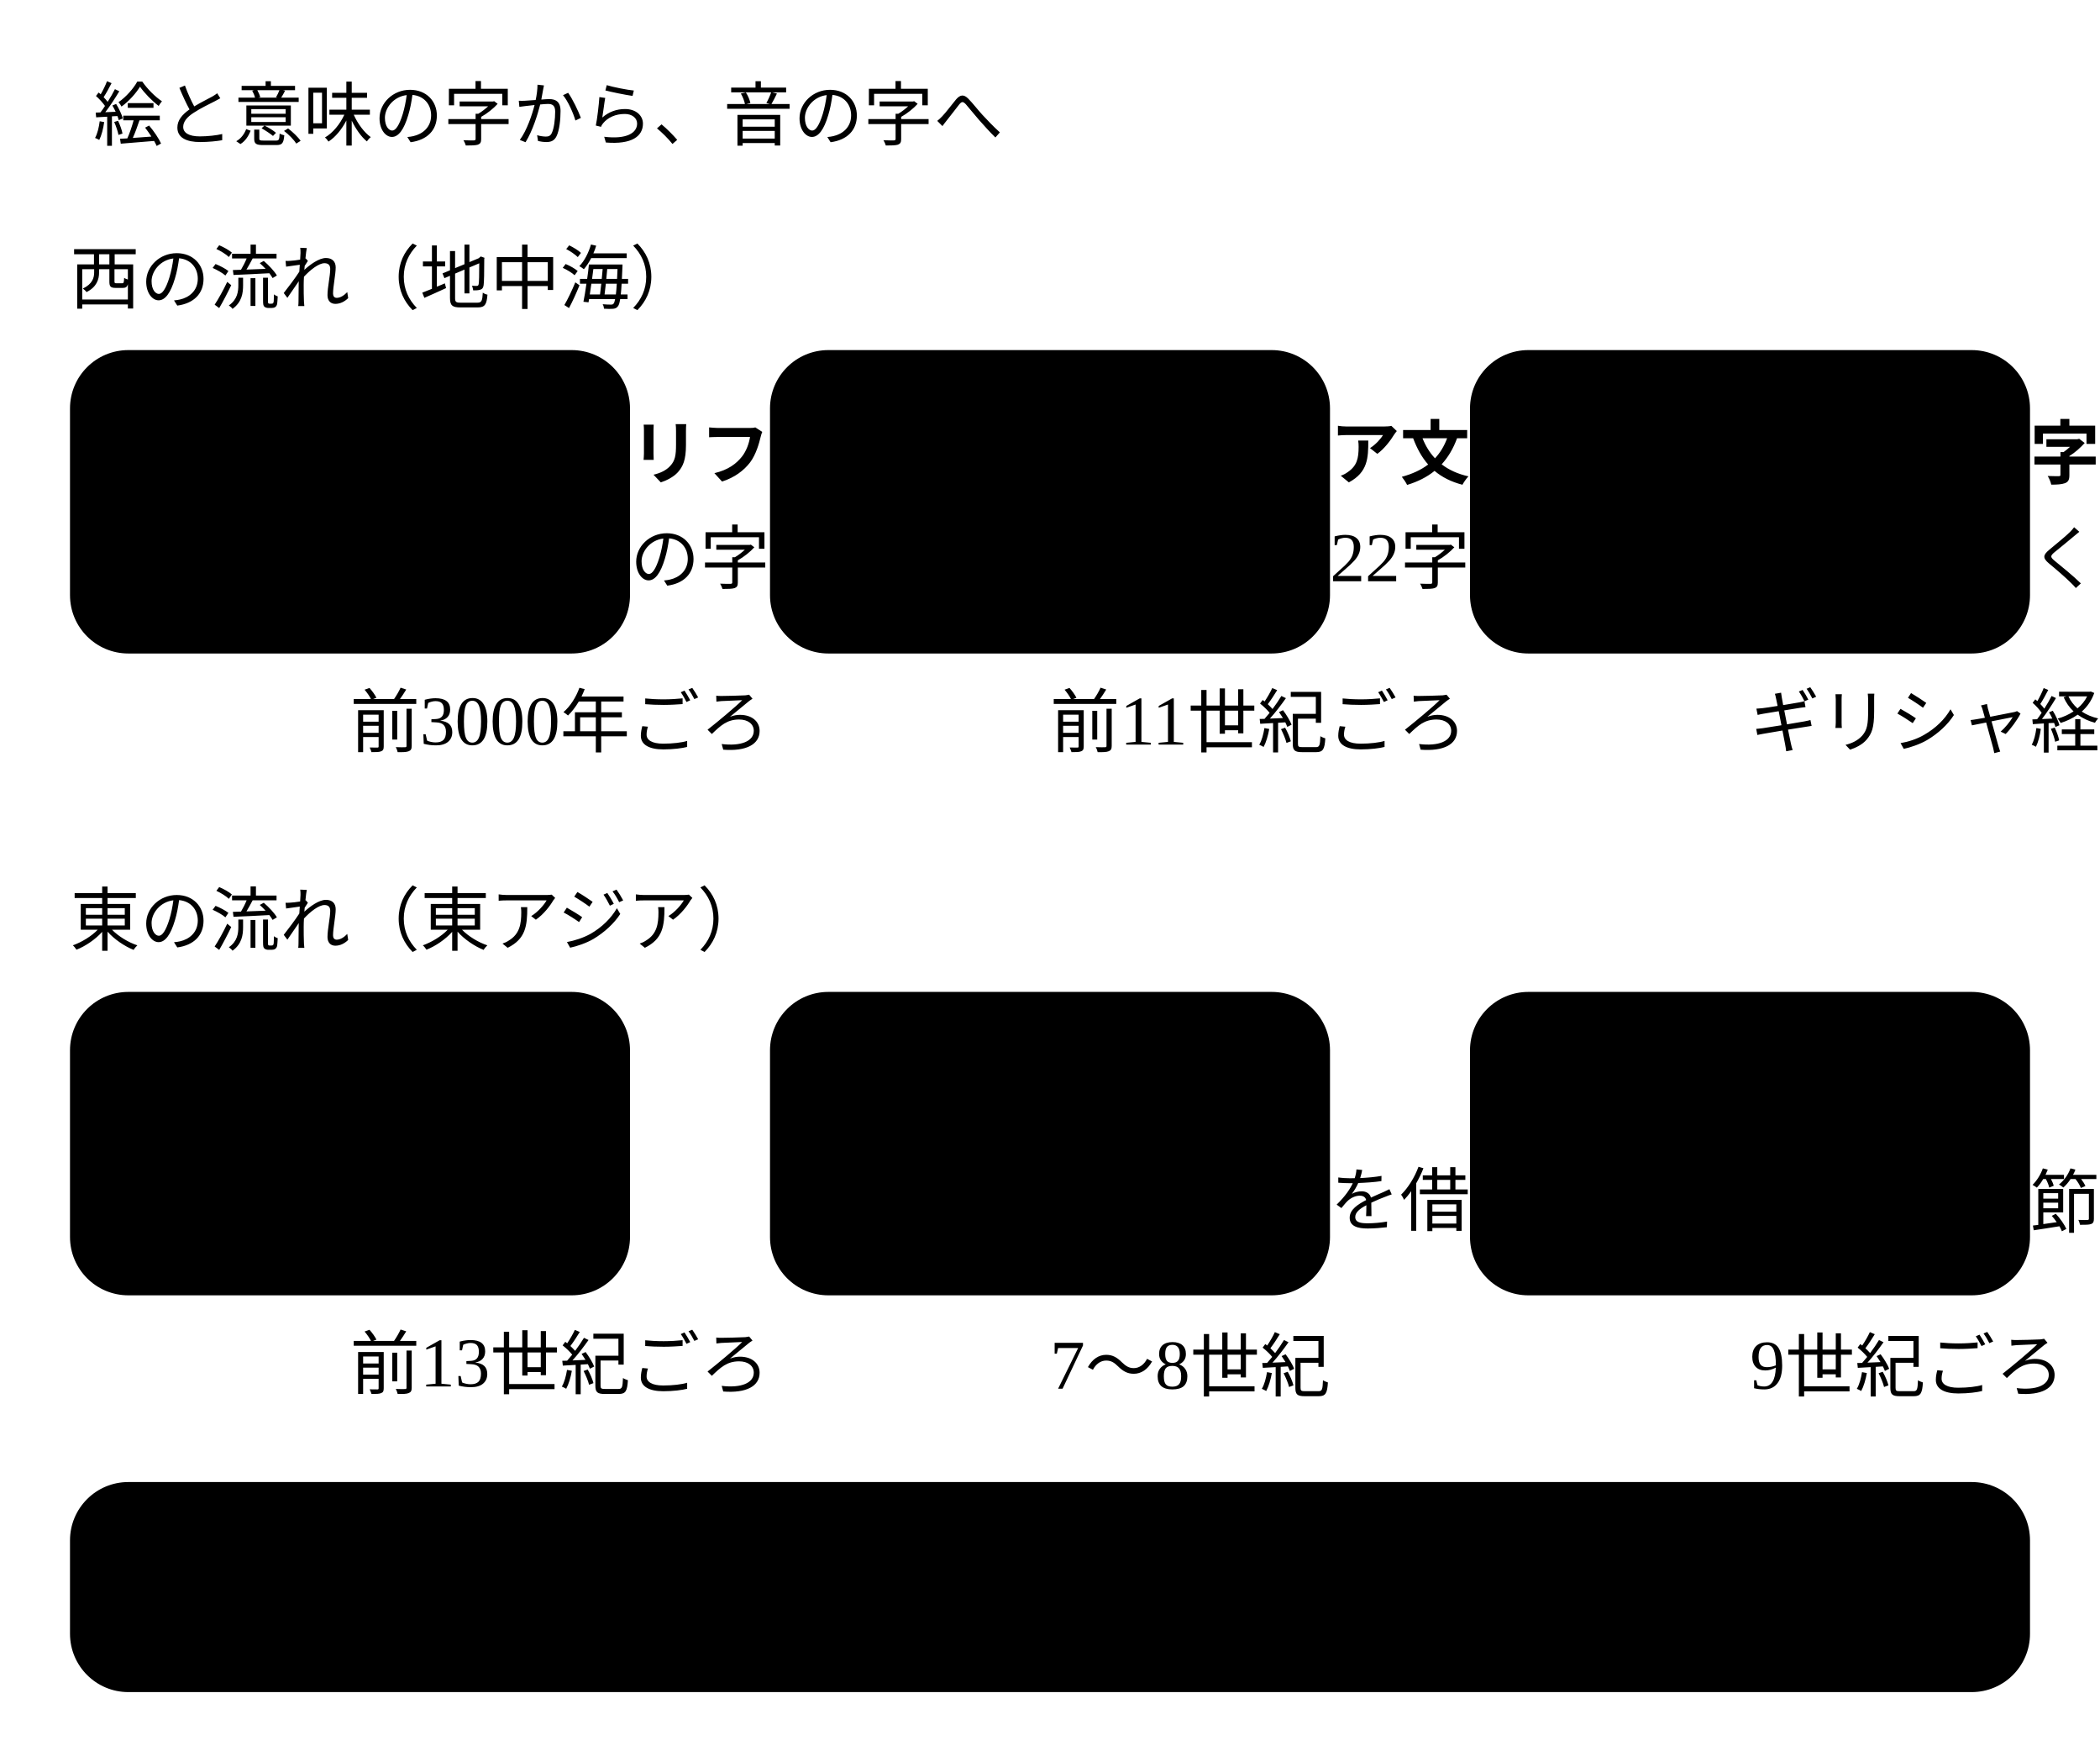
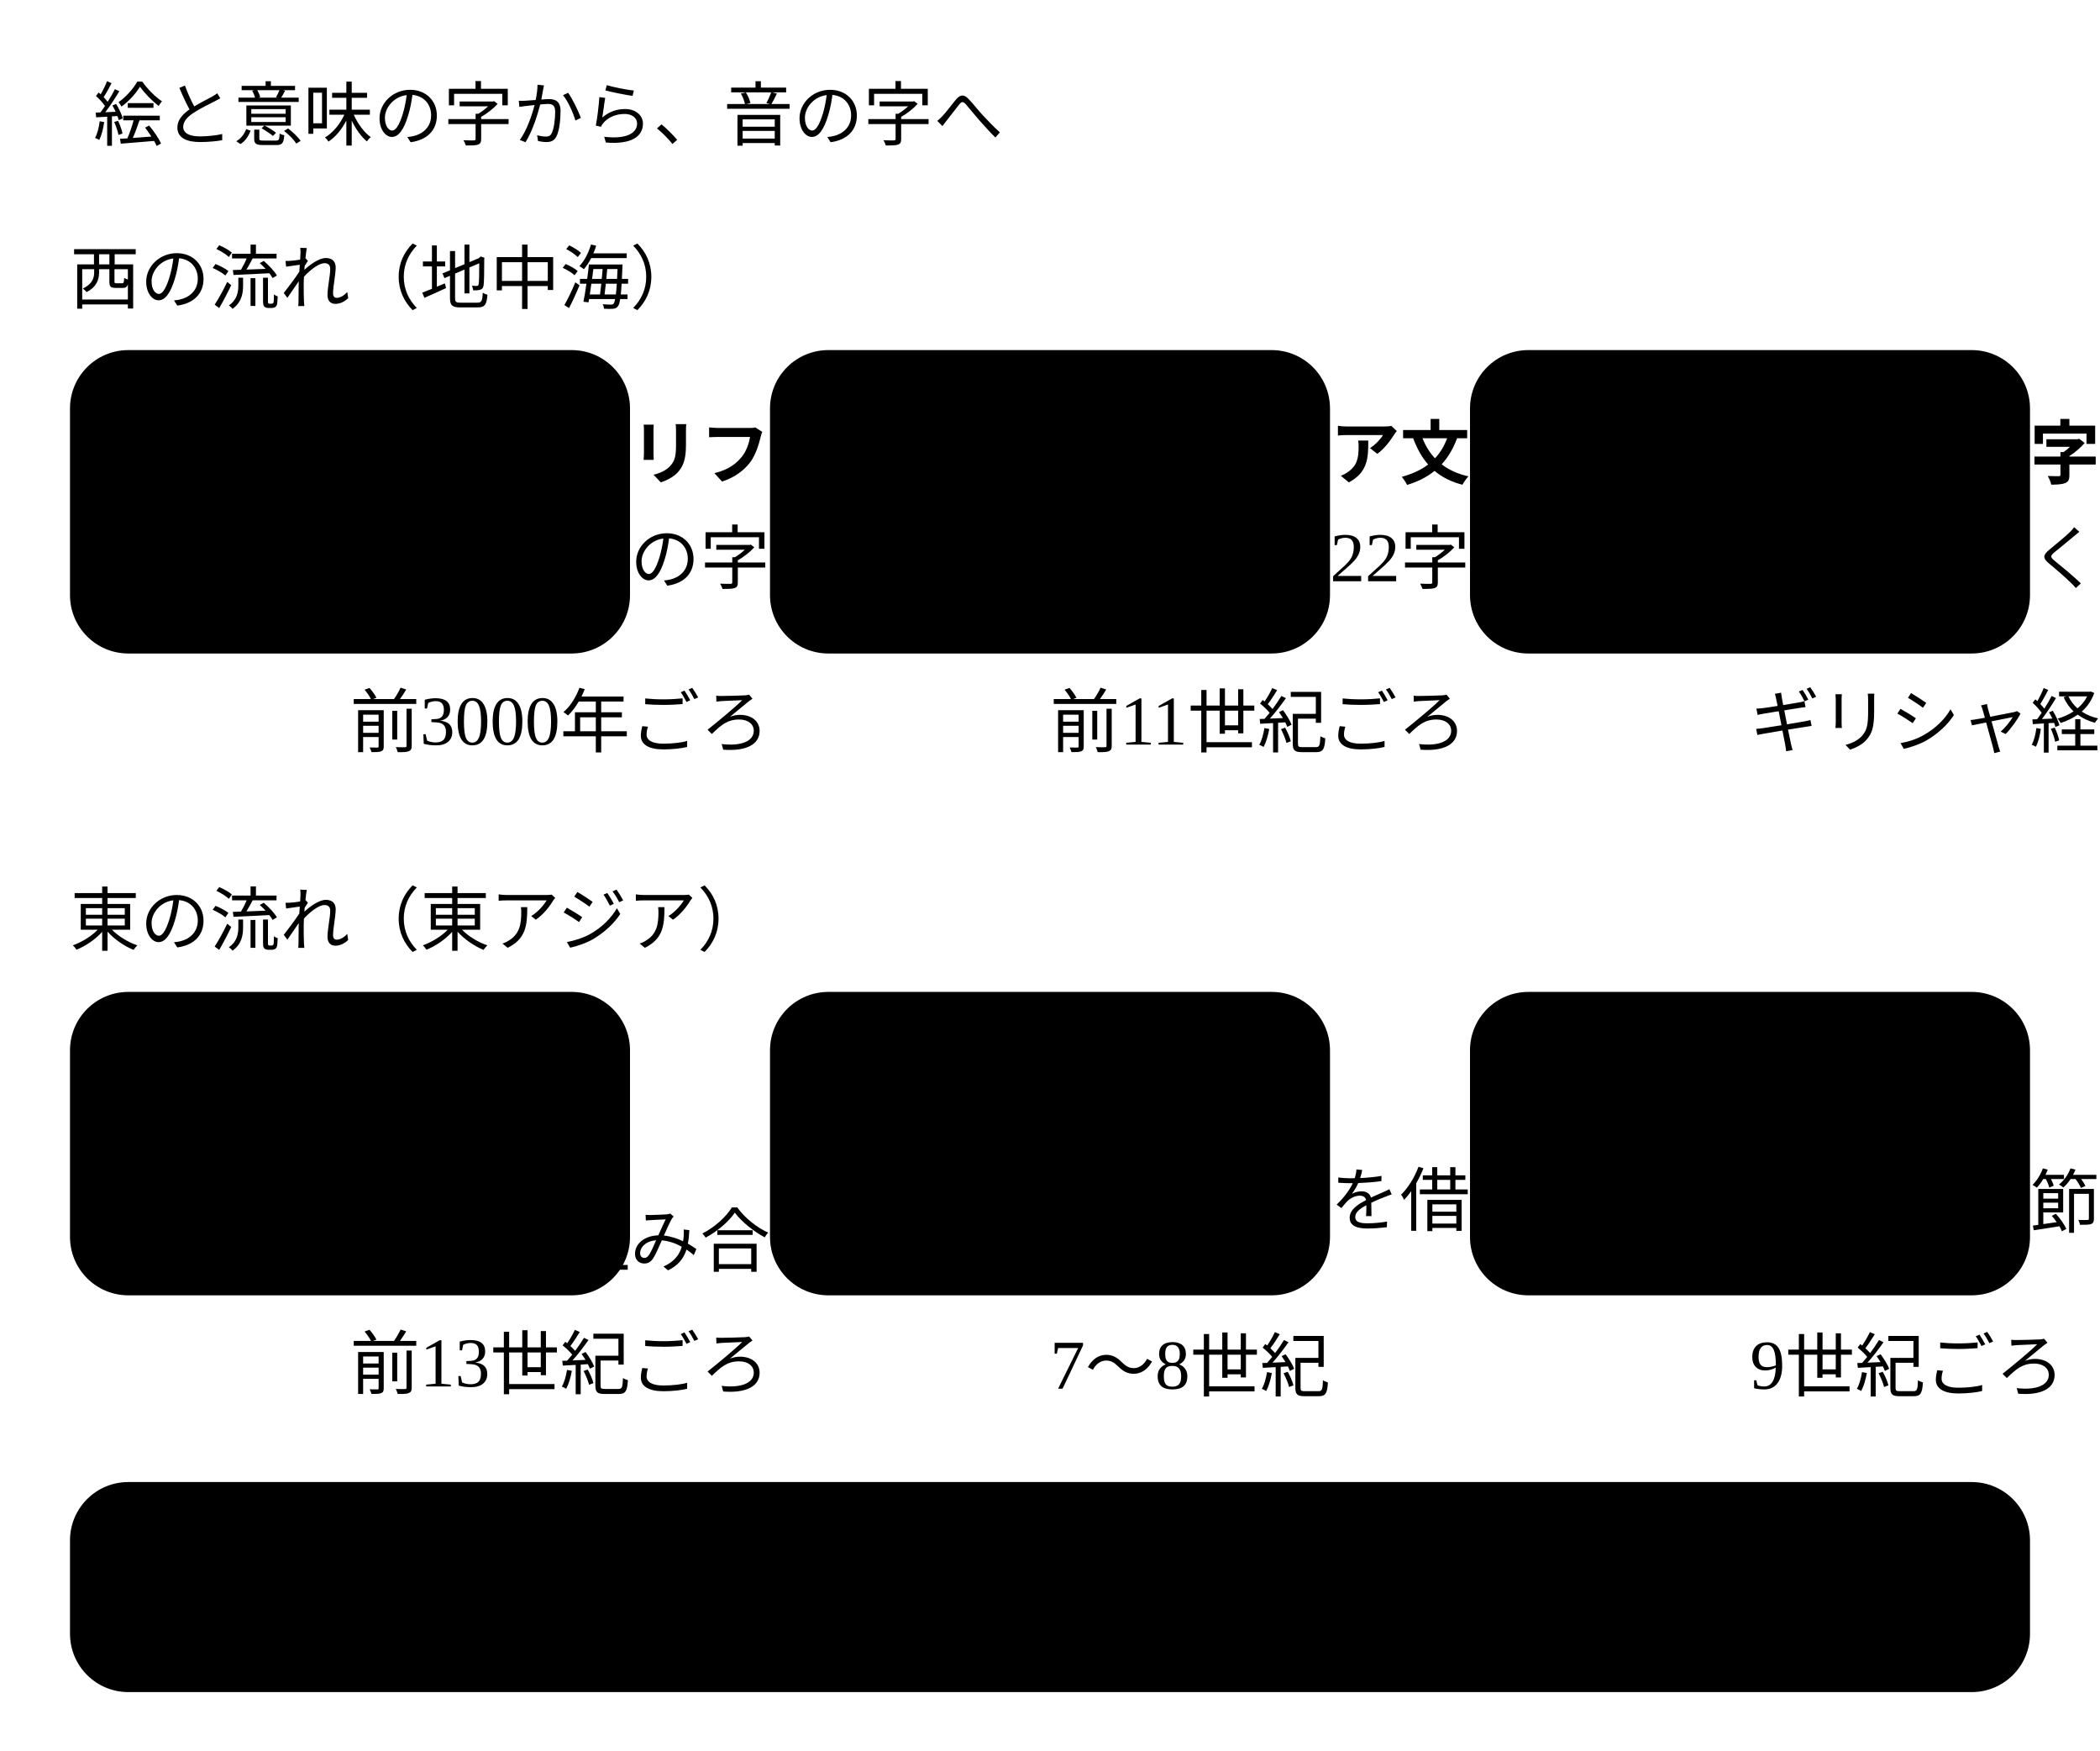
<svg xmlns="http://www.w3.org/2000/svg" viewBox="0 0 360 300">
  <text x="16" y="24" class="t-m ink">絵と意味の字から、音の字へ</text>
  <text x="12" y="52" class="t-xs soft">西の流れ（地中海）</text>
  <rect x="12" y="60" width="96" height="52" rx="10" class="tint" />
  <text x="60" y="82" class="t-s mid ink" font-weight="700">ヒエログリフ</text>
  <text x="60" y="100" class="t-xs mid soft">絵と意味の字</text>
  <path d="M110 86 H128" class="st-f" stroke-width="2" marker-end="url(#a-language)" />
  <rect x="132" y="60" width="96" height="52" rx="10" class="tint" />
  <text x="180" y="82" class="t-s mid ink" font-weight="700">フェニキア文字</text>
  <text x="180" y="100" class="t-xs mid soft">子音だけ22字</text>
  <path d="M230 86 H248" class="st-f" stroke-width="2" marker-end="url(#a-language)" />
  <rect x="252" y="60" width="96" height="52" rx="10" class="fl" />
  <text x="300" y="82" class="t-s mid on" font-weight="700">ラテン文字</text>
  <text x="300" y="100" class="t-xs mid on">母音も書く ABC</text>
  <text x="60" y="128" class="t-xs mid soft">前3000年ごろ</text>
  <text x="180" y="128" class="t-xs mid soft">前11世紀ごろ</text>
  <text x="300" y="128" class="t-xs mid soft">ギリシャ経由</text>
  <text x="12" y="162" class="t-xs soft">東の流れ（東アジア）</text>
  <rect x="12" y="170" width="96" height="52" rx="10" class="tint" />
-   <text x="60" y="192" class="t-s mid ink" font-weight="700">漢字</text>
-   <text x="60" y="210" class="t-xs mid soft">1字で1語</text>
+   <text x="60" y="189" class="t-s mid ink" font-weight="700">漢字</text>
+   <text x="60" y="204" class="t-xs mid soft">1字で1語</text>
+   <text x="60" y="217" class="t-xs mid fl">部品を組み合わせ</text>
  <path d="M110 196 H128" class="st-f" stroke-width="2" marker-end="url(#a-language)" />
  <rect x="132" y="170" width="96" height="52" rx="10" class="tint" />
  <text x="180" y="192" class="t-s mid ink" font-weight="700">万葉仮名</text>
  <text x="180" y="210" class="t-xs mid soft">漢字の音を借りる</text>
  <path d="M230 196 H248" class="st-f" stroke-width="2" marker-end="url(#a-language)" />
  <rect x="252" y="170" width="96" height="52" rx="10" class="fl" />
  <text x="300" y="192" class="t-s mid on" font-weight="700">かな</text>
  <text x="300" y="210" class="t-xs mid on">1字で1音節 あア</text>
  <text x="60" y="238" class="t-xs mid soft">前13世紀ごろ</text>
  <text x="180" y="238" class="t-xs mid soft">7〜8世紀</text>
  <text x="300" y="238" class="t-xs mid soft">9世紀ごろ</text>
  <rect x="12" y="254" width="336" height="36" rx="10" class="bgc" />
  <path d="M28 272 H76" class="st-f" stroke-width="2" marker-end="url(#a-language)" />
  <text x="86" y="276" class="t-xs ink">右へ進むほど、字の種類が少なくなる</text>
</svg>
